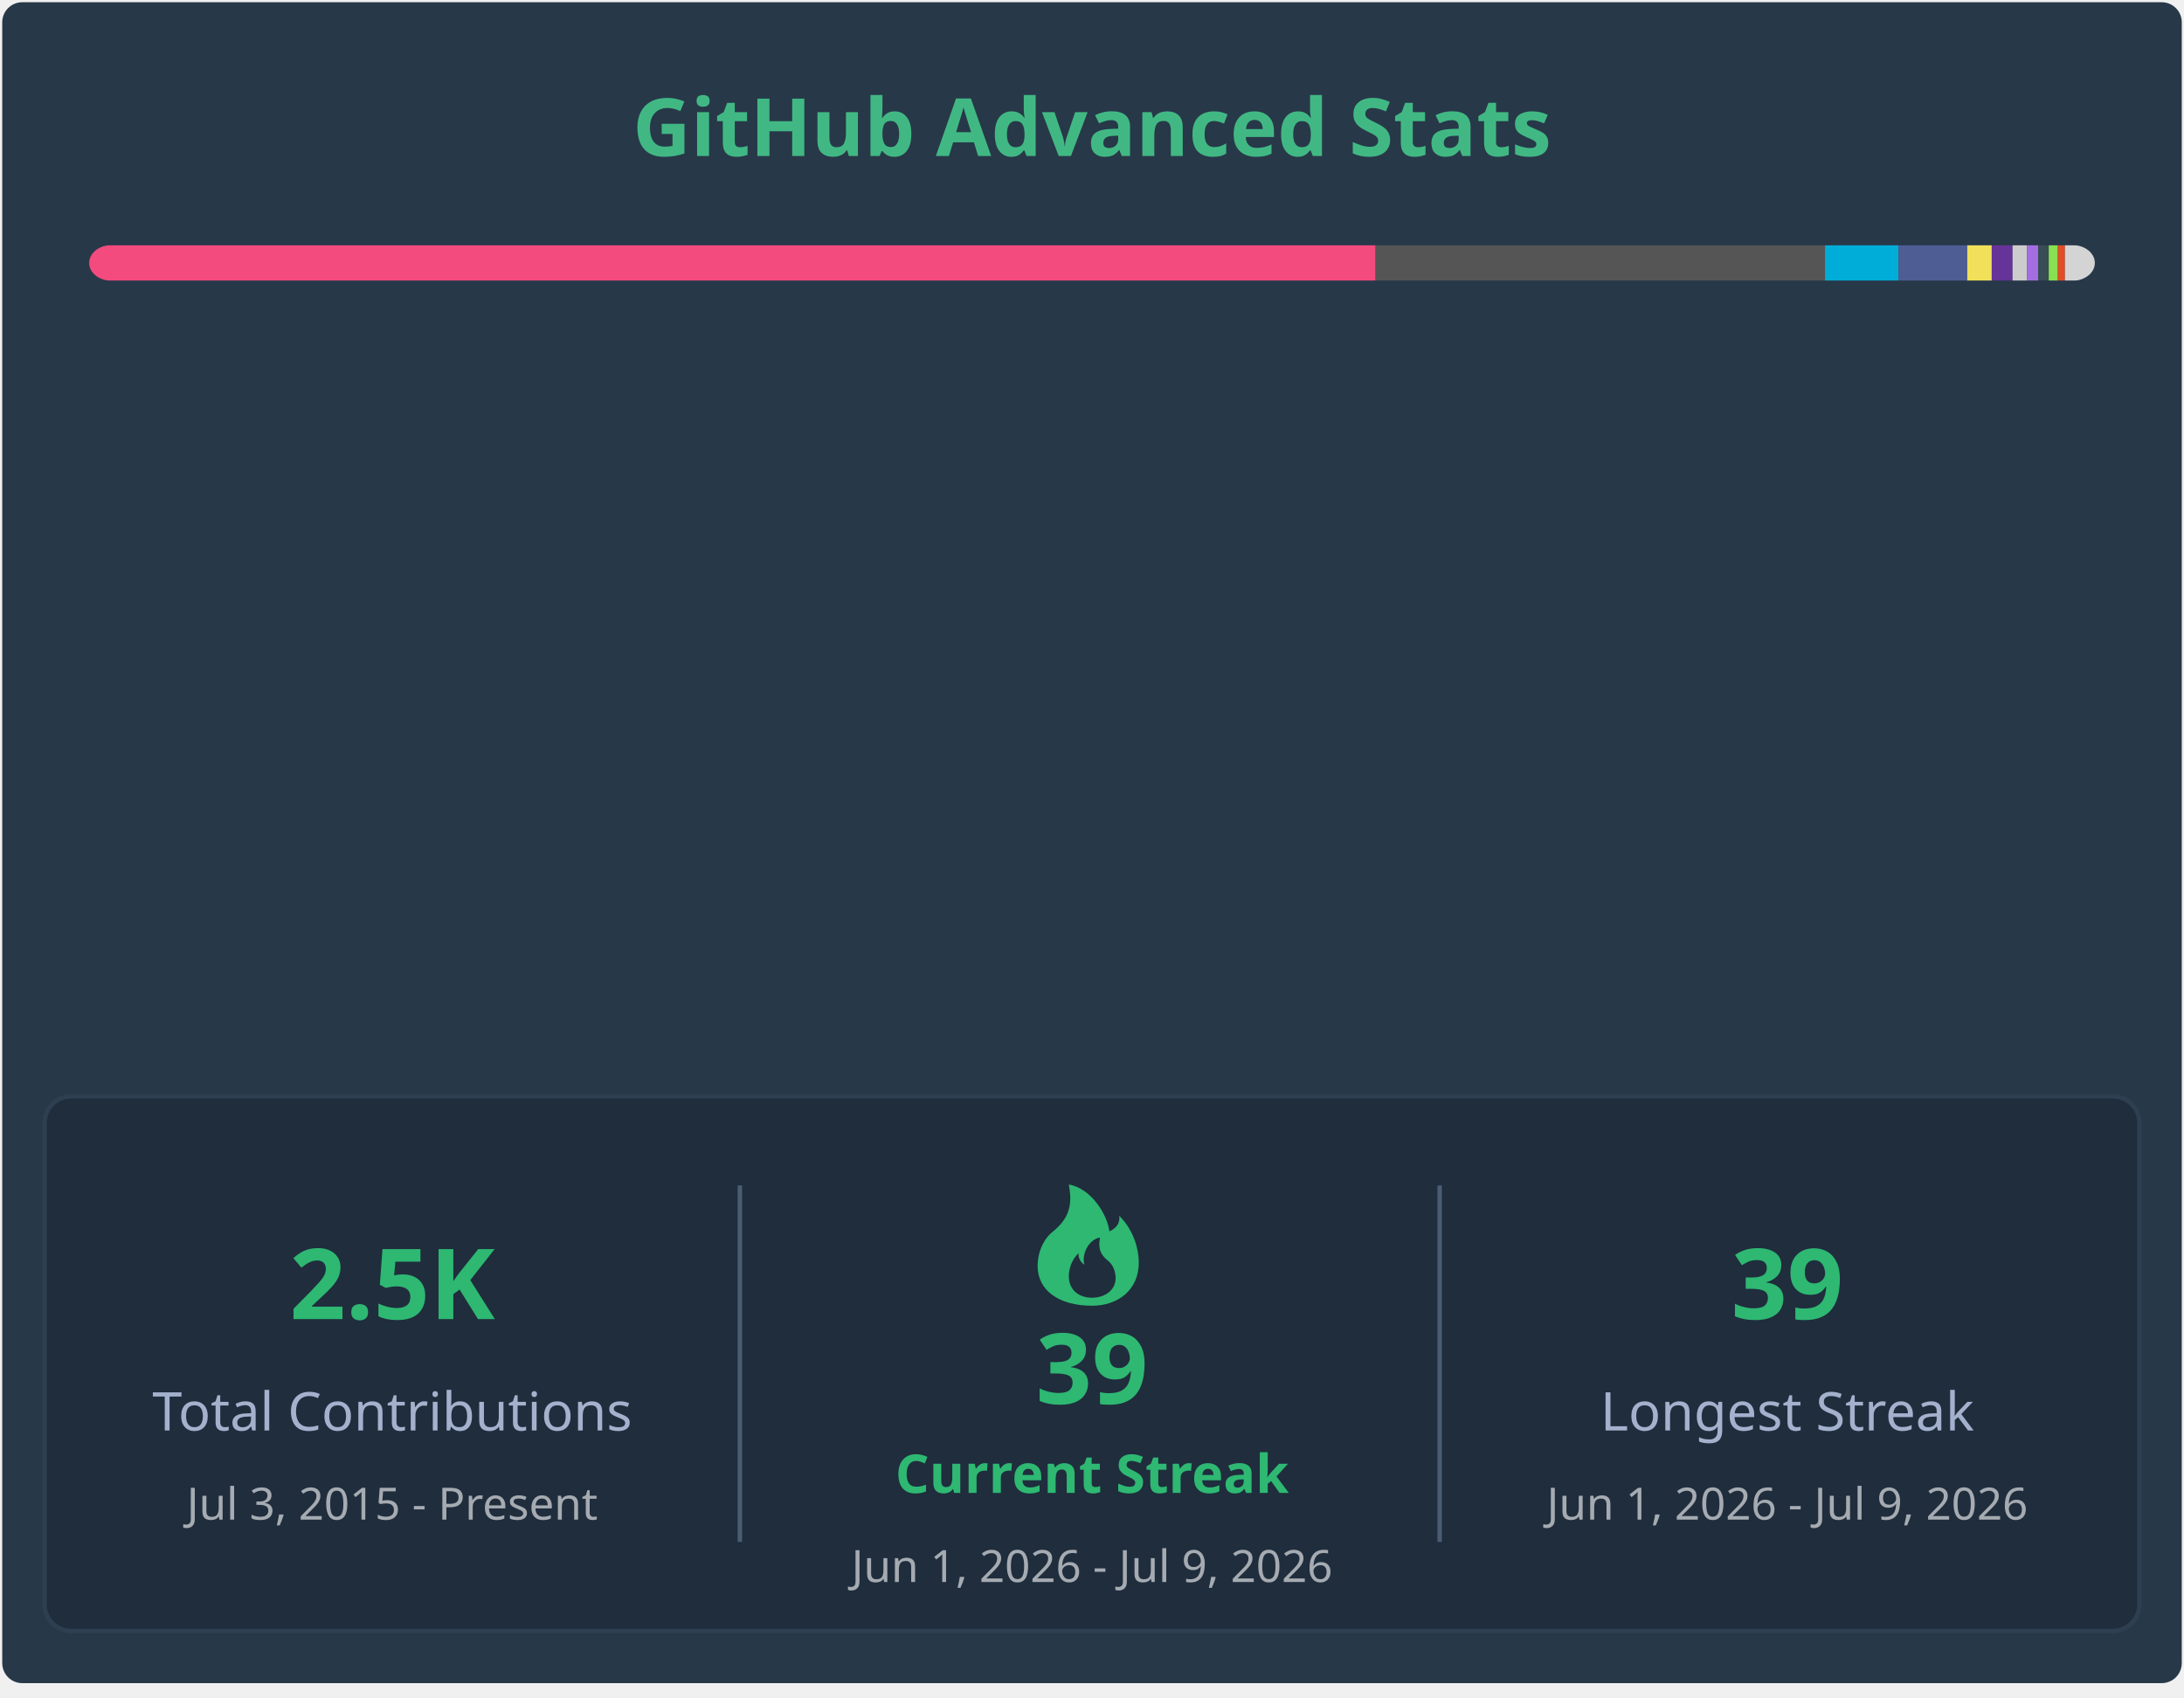
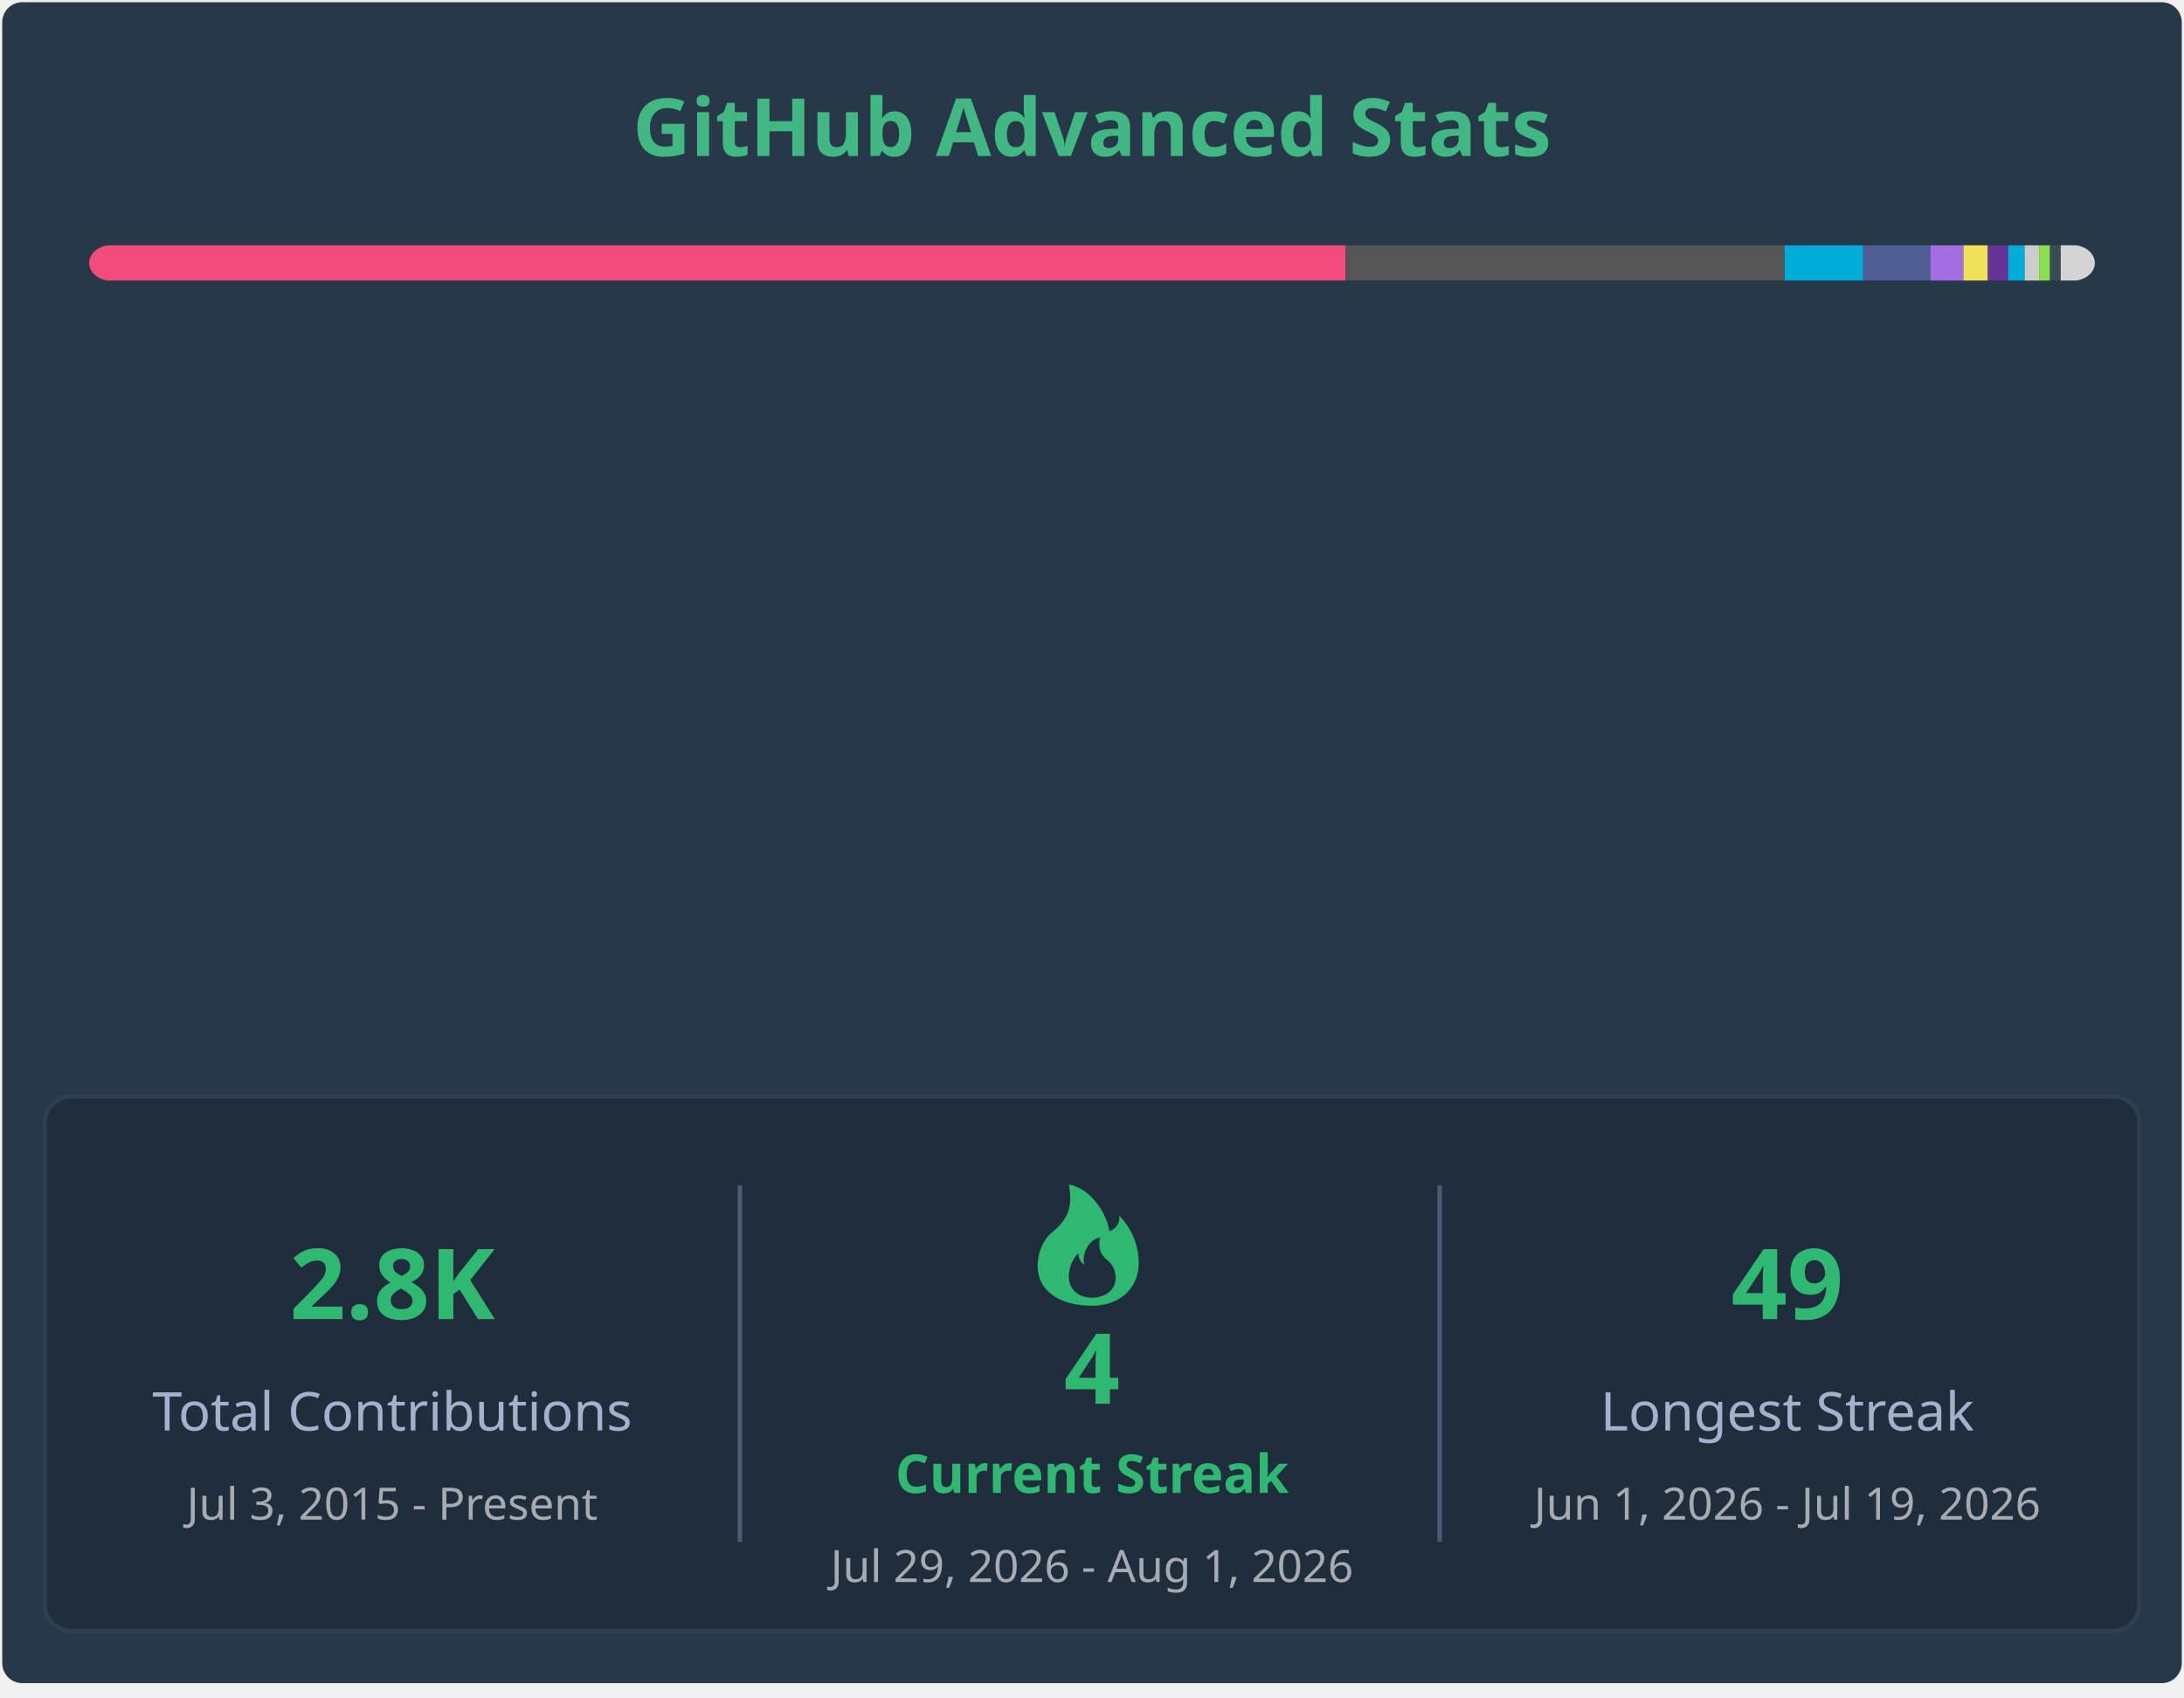
<svg xmlns="http://www.w3.org/2000/svg" width="490" height="381" viewBox="0 0 490 381" fill="none" role="img" aria-labelledby="descId">
  <style>
        .header {
            font: 600 18px 'Segoe UI', Ubuntu, Sans-Serif;
            fill: #41b883;
            animation: fadeInAnimation 0.8s ease-in-out forwards;
        }
        .stat-label {
            font: 600 12px 'Segoe UI', Ubuntu, Sans-Serif;
            fill: #fffefe;
        }
        .stat-value {
            font: 700 12px 'Segoe UI', Ubuntu, Sans-Serif;
            fill: #41b883;
        }
        .lang-name {
            font: 400 11px "Segoe UI", Ubuntu, Sans-Serif;
            fill: #fffefe;
        }
        .stagger {
            opacity: 0;
            animation: fadeInAnimation 0.3s ease-in-out forwards;
        }
        @keyframes fadeInAnimation {
            from { opacity: 0; }
            to { opacity: 1; }
        }
    </style>
  <rect x="0.5" y="0.5" rx="4.5" height="99%" stroke="#e4e2e2" width="489" fill="#273849" stroke-opacity="0" />
  <g transform="translate(245, 35)">
    <text x="0" y="0" class="header" text-anchor="middle">GitHub Advanced Stats</text>
  </g>
  <g transform="translate(20, 55)">
    <mask id="rect-mask">
      <rect x="0" y="0" width="450" height="8" fill="white" rx="5" />
    </mask>
-     <rect mask="url(#rect-mask)" x="0" y="0" width="288.627" height="8" fill="#f34b7d" />
-     <rect mask="url(#rect-mask)" x="288.627" y="0" width="100.828" height="8" fill="#555555" />
-     <rect mask="url(#rect-mask)" x="389.455" y="0" width="16.482" height="8" fill="#00ADD8" />
-     <rect mask="url(#rect-mask)" x="405.937" y="0" width="15.435" height="8" fill="#4F5D95" />
-     <rect mask="url(#rect-mask)" x="421.372" y="0" width="5.493" height="8" fill="#f1e05a" />
-     <rect mask="url(#rect-mask)" x="426.865" y="0" width="4.672" height="8" fill="#663399" />
-     <rect mask="url(#rect-mask)" x="431.537" y="0" width="3.268" height="8" fill="#cccccc" />
-     <rect mask="url(#rect-mask)" x="434.805" y="0" width="2.493" height="8" fill="#a56de2" />
-     <rect mask="url(#rect-mask)" x="437.298" y="0" width="2.357" height="8" fill="#384d54" />
-     <rect mask="url(#rect-mask)" x="439.655" y="0" width="2.043" height="8" fill="#89e051" />
-     <rect mask="url(#rect-mask)" x="441.698" y="0" width="1.589" height="8" fill="#e34c26" />
-     <rect mask="url(#rect-mask)" x="443.287" y="0" width="6.713" height="8" fill="#d4d4d4" />
+     <rect mask="url(#rect-mask)" x="0" y="0" width="281.905" height="8" fill="#f34b7d" />
+     <rect mask="url(#rect-mask)" x="281.905" y="0" width="98.48" height="8" fill="#555555" />
+     <rect mask="url(#rect-mask)" x="380.385" y="0" width="17.637" height="8" fill="#00ADD8" />
+     <rect mask="url(#rect-mask)" x="398.022" y="0" width="15.075" height="8" fill="#4F5D95" />
+     <rect mask="url(#rect-mask)" x="413.097" y="0" width="7.413" height="8" fill="#a56de2" />
+     <rect mask="url(#rect-mask)" x="420.51" y="0" width="5.478" height="8" fill="#f1e05a" />
+     <rect mask="url(#rect-mask)" x="425.988" y="0" width="4.561" height="8" fill="#663399" />
+     <rect mask="url(#rect-mask)" x="430.55" y="0" width="3.692" height="8" fill="#00ADD8" />
+     <rect mask="url(#rect-mask)" x="434.242" y="0" width="3.245" height="8" fill="#cccccc" />
+     <rect mask="url(#rect-mask)" x="437.487" y="0" width="2.451" height="8" fill="#89e051" />
+     <rect mask="url(#rect-mask)" x="439.938" y="0" width="2.405" height="8" fill="#384d54" />
+     <rect mask="url(#rect-mask)" x="442.343" y="0" width="7.657" height="8" fill="#d4d4d4" />
    <g transform="translate(5, 25)">
      <g transform="translate(0, 0)">
        <g transform="translate(0, 0)">
          <g transform="translate(0, 0)" class="stagger" style="animation-delay: 450ms">
            <circle cx="5" cy="6" r="5" fill="#f34b7d" />
-             <text x="15" y="10" class="lang-name">C++ 64.14%</text>
+             <text x="15" y="10" class="lang-name">C++ 62.65%</text>
          </g>
          <g transform="translate(0, 25)" class="stagger" style="animation-delay: 550ms">
            <circle cx="5" cy="6" r="5" fill="#555555" />
-             <text x="15" y="10" class="lang-name">C 22.41%</text>
+             <text x="15" y="10" class="lang-name">C 21.88%</text>
          </g>
          <g transform="translate(0, 50)" class="stagger" style="animation-delay: 650ms">
            <circle cx="5" cy="6" r="5" fill="#00ADD8" />
-             <text x="15" y="10" class="lang-name">Go 3.66%</text>
+             <text x="15" y="10" class="lang-name">Go 3.92%</text>
          </g>
          <g transform="translate(0, 75)" class="stagger" style="animation-delay: 750ms">
            <circle cx="5" cy="6" r="5" fill="#4F5D95" />
-             <text x="15" y="10" class="lang-name">PHP 3.43%</text>
+             <text x="15" y="10" class="lang-name">PHP 3.35%</text>
          </g>
          <g transform="translate(0, 100)" class="stagger" style="animation-delay: 850ms">
+             <circle cx="5" cy="6" r="5" fill="#a56de2" />
+             <text x="15" y="10" class="lang-name">Vala 1.65%</text>
+           </g>
+           <g transform="translate(0, 125)" class="stagger" style="animation-delay: 950ms">
            <circle cx="5" cy="6" r="5" fill="#f1e05a" />
            <text x="15" y="10" class="lang-name">JavaScript 1.22%</text>
-           </g>
-           <g transform="translate(0, 125)" class="stagger" style="animation-delay: 950ms">
-             <circle cx="5" cy="6" r="5" fill="#663399" />
-             <text x="15" y="10" class="lang-name">CSS 1.04%</text>
          </g>
        </g>
        <g transform="translate(130, 0)">
          <g transform="translate(0, 0)" class="stagger" style="animation-delay: 450ms">
-             <circle cx="5" cy="6" r="5" fill="#cccccc" />
-             <text x="15" y="10" class="lang-name">Gettext Catalog 0.73%</text>
+             <circle cx="5" cy="6" r="5" fill="#663399" />
+             <text x="15" y="10" class="lang-name">CSS 1.01%</text>
          </g>
          <g transform="translate(0, 25)" class="stagger" style="animation-delay: 550ms">
-             <circle cx="5" cy="6" r="5" fill="#a56de2" />
-             <text x="15" y="10" class="lang-name">Vala 0.55%</text>
+             <circle cx="5" cy="6" r="5" fill="#00ADD8" />
+             <text x="15" y="10" class="lang-name">Go Template 0.82%</text>
          </g>
          <g transform="translate(0, 50)" class="stagger" style="animation-delay: 650ms">
-             <circle cx="5" cy="6" r="5" fill="#384d54" />
-             <text x="15" y="10" class="lang-name">Dockerfile 0.52%</text>
+             <circle cx="5" cy="6" r="5" fill="#cccccc" />
+             <text x="15" y="10" class="lang-name">Gettext Catalog 0.72%</text>
          </g>
          <g transform="translate(0, 75)" class="stagger" style="animation-delay: 750ms">
            <circle cx="5" cy="6" r="5" fill="#89e051" />
-             <text x="15" y="10" class="lang-name">Shell 0.45%</text>
+             <text x="15" y="10" class="lang-name">Shell 0.54%</text>
          </g>
          <g transform="translate(0, 100)" class="stagger" style="animation-delay: 850ms">
-             <circle cx="5" cy="6" r="5" fill="#e34c26" />
-             <text x="15" y="10" class="lang-name">HTML 0.35%</text>
+             <circle cx="5" cy="6" r="5" fill="#384d54" />
+             <text x="15" y="10" class="lang-name">Dockerfile 0.53%</text>
          </g>
          <g transform="translate(0, 125)" class="stagger" style="animation-delay: 950ms">
            <circle cx="5" cy="6" r="5" fill="#d4d4d4" />
-             <text x="15" y="10" class="lang-name">Others 1.49%</text>
+             <text x="15" y="10" class="lang-name">Others 1.70%</text>
          </g>
        </g>
      </g>
      <g transform="translate(295, 2)">
        <g transform="translate(0, 2)" class="stagger" style="animation-delay: 0ms">
          <text x="0" y="10" class="stat-label">Total Commits:</text>
-           <text x="115" y="10" class="stat-value">1.2K</text>
+           <text x="115" y="10" class="stat-value">1.4K</text>
        </g>
        <g transform="translate(0, 24)" class="stagger" style="animation-delay: 100ms">
          <text x="0" y="10" class="stat-label">Merged PRs:</text>
-           <text x="115" y="10" class="stat-value">145</text>
+           <text x="115" y="10" class="stat-value">150</text>
        </g>
        <g transform="translate(0, 46)" class="stagger" style="animation-delay: 200ms">
          <text x="0" y="10" class="stat-label">Code Reviews:</text>
          <text x="115" y="10" class="stat-value">3</text>
        </g>
        <g transform="translate(0, 68)" class="stagger" style="animation-delay: 300ms">
          <text x="0" y="10" class="stat-label">Total Issues:</text>
-           <text x="115" y="10" class="stat-value">109</text>
+           <text x="115" y="10" class="stat-value">114</text>
        </g>
        <g transform="translate(0, 90)" class="stagger" style="animation-delay: 400ms">
          <text x="0" y="10" class="stat-label">Total Stars:</text>
-           <text x="115" y="10" class="stat-value">5</text>
+           <text x="115" y="10" class="stat-value">6</text>
        </g>
        <g transform="translate(0, 112)" class="stagger" style="animation-delay: 500ms">
          <text x="0" y="10" class="stat-label">Total Repositories:</text>
-           <text x="115" y="10" class="stat-value">12</text>
+           <text x="115" y="10" class="stat-value">16</text>
        </g>
        <g transform="translate(0, 134)" class="stagger" style="animation-delay: 600ms">
          <text x="0" y="10" class="stat-label">Followers:</text>
-           <text x="115" y="10" class="stat-value">11</text>
+           <text x="115" y="10" class="stat-value">12</text>
        </g>
      </g>
    </g>
  </g>
  <g transform="translate(10, 246)">
    <rect width="470" height="120" rx="6" fill="#1f2d3d" stroke="#2e3f51" stroke-width="1" />
    <g transform="translate(0, 20)">
      <text x="78" y="30" fill="#2eb872" font-family="Segoe UI, Ubuntu, sans-serif" font-weight="bold" font-size="22px" text-anchor="middle">
-                 2.5K
+                 2.8K
            </text>
      <text x="78" y="55" fill="#a4b1cd" font-family="Segoe UI, Ubuntu, sans-serif" font-size="12px" text-anchor="middle">
                Total Contributions
            </text>
      <text x="78" y="75" fill="#ffffff" opacity="0.6" font-family="Segoe UI, Ubuntu, sans-serif" font-size="10px" text-anchor="middle">
                Jul  3, 2015 - Present
            </text>
    </g>
    <line x1="156" y1="20" x2="156" y2="100" stroke="#4b5d73" stroke-width="1" />
    <g transform="translate(156, 15)">
      <path d="M79,32 C84.8,32 89.5,28.5 89.5,22.3 C89.5,19.7 88.6,15.3 85.1,11.8 C85.5,14.4 82.9,15.3 82.9,15.3 C82.5,11.8 79,5.7 73.8,4.8 C74.4,8.3 74.6,11.8 70.3,15.3 C68.1,17 66.8,20 66.8,23.1 C66.8,28.5 71.5,32 79,32 M79,30.2 C76.1,30.2 73.8,28.5 73.8,25.4 C73.8,24.1 74.2,21.9 76,20.2 C75.8,21.9 77.3,22.8 77.3,22.8 C76.6,20.6 78.2,17.1 80.8,16.7 C80.5,18.4 80.4,20.2 82.6,21.9 C83.7,22.8 84.3,24.3 84.3,25.8 C84.3,28.5 81.9,30.2 79,30.2" fill="#2eb872" />
      <text x="79" y="54" fill="#2eb872" font-family="Segoe UI, Ubuntu, sans-serif" font-weight="bold" font-size="22px" text-anchor="middle">
-                 39
+                 4
            </text>
      <text x="79" y="74" fill="#2eb872" font-family="Segoe UI, Ubuntu, sans-serif" font-weight="bold" font-size="12px" text-anchor="middle">
                Current Streak
            </text>
      <text x="79" y="94" fill="#ffffff" opacity="0.6" font-family="Segoe UI, Ubuntu, sans-serif" font-size="10px" text-anchor="middle">
-                 Jun  1, 2026 - Jul  9, 2026
+                 Jul 29, 2026 - Aug  1, 2026
            </text>
    </g>
    <line x1="313" y1="20" x2="313" y2="100" stroke="#4b5d73" stroke-width="1" />
    <g transform="translate(313, 20)">
      <text x="78" y="30" fill="#2eb872" font-family="Segoe UI, Ubuntu, sans-serif" font-weight="bold" font-size="22px" text-anchor="middle">
-                 39
+                 49
            </text>
      <text x="78" y="55" fill="#a4b1cd" font-family="Segoe UI, Ubuntu, sans-serif" font-size="12px" text-anchor="middle">
                Longest Streak
            </text>
      <text x="78" y="75" fill="#ffffff" opacity="0.6" font-family="Segoe UI, Ubuntu, sans-serif" font-size="10px" text-anchor="middle">
-                 Jun  1, 2026 - Jul  9, 2026
+                 Jun  1, 2026 - Jul 19, 2026
            </text>
    </g>
  </g>
</svg>
